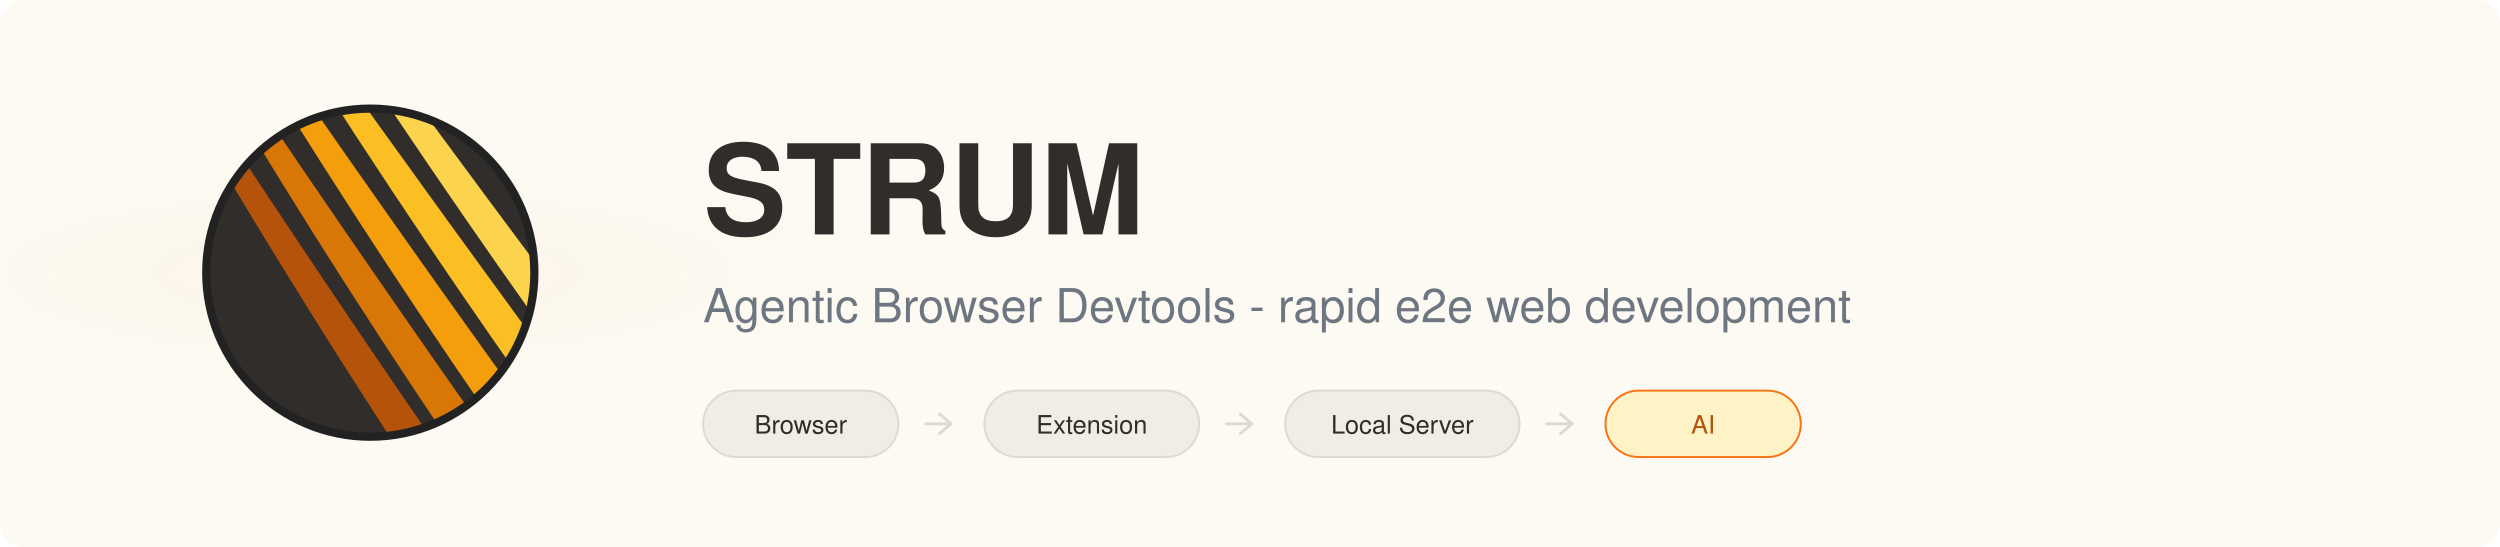
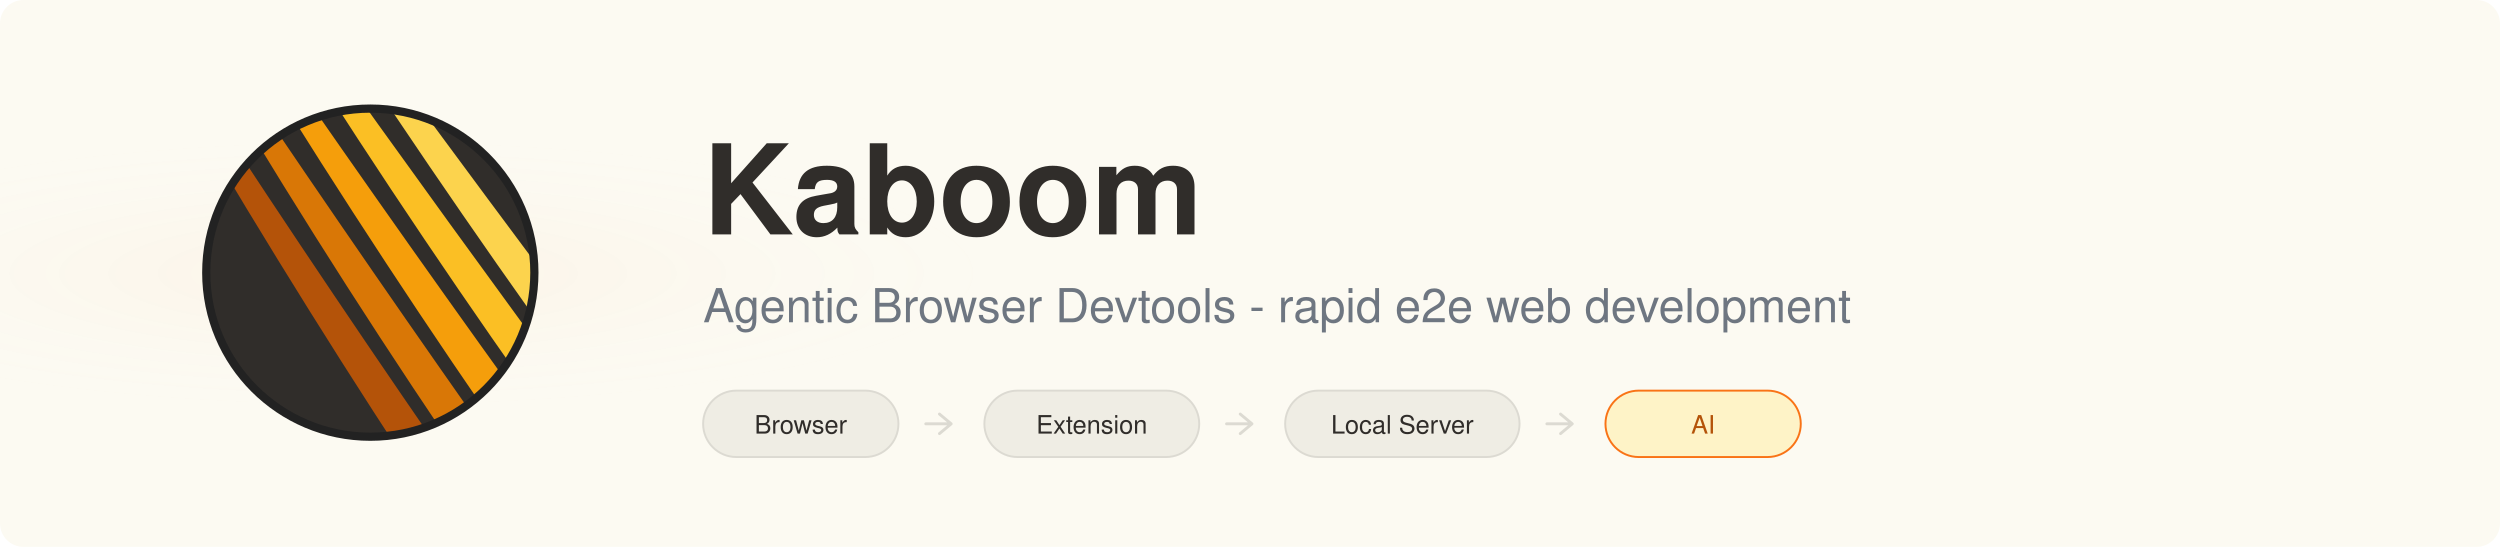
<svg xmlns="http://www.w3.org/2000/svg" width="1280" height="280" viewBox="0 0 1280 280" fill="none">
  <rect width="1280" height="280" rx="12" fill="#fcfaf2" />
  <defs>
    <radialGradient id="glow" cx="15%" cy="50%" r="25%">
      <stop offset="0%" style="stop-color:#f97316;stop-opacity:0.05" />
      <stop offset="100%" style="stop-color:#fcfaf2;stop-opacity:0" />
    </radialGradient>
  </defs>
  <rect width="1280" height="280" rx="12" fill="url(#glow)" />
  <g transform="translate(100, 50) scale(1.4)">
    <g transform="translate(1.5, 1.5) scale(0.25)">
      <circle cx="250" cy="250" r="240" fill="#302d2a" />
      <clipPath id="cp-readme">
        <circle cx="250" cy="250" r="240" />
      </clipPath>
      <g clip-path="url(#cp-readme)">
        <g transform="translate(250, 250) rotate(-32) translate(-250, -250)">
          <path d="M150 -100 L178 -100 Q 185 250 202 600 L150 600 Q 140 250 150 -100 Z" fill="#b45309" />
          <path d="M212 -100 L240 -100 Q 252 250 272 600 L220 600 Q 205 250 212 -100 Z" fill="#d97706" />
          <path d="M274 -100 L302 -100 Q 318 250 342 600 L290 600 Q 272 250 274 -100 Z" fill="#f59e0b" />
          <path d="M336 -100 L364 -100 Q 385 250 412 600 L360 600 Q 338 250 336 -100 Z" fill="#fbbf24" />
          <path d="M398 -100 L426 -100 Q 452 250 482 600 L430 600 Q 405 250 398 -100 Z" fill="#fcd34d" />
        </g>
      </g>
      <circle cx="250" cy="250" r="240" fill="none" stroke="#222" stroke-width="12" />
    </g>
  </g>
-   <text x="360" y="120" font-family="-apple-system, BlinkMacSystemFont, 'Segoe UI', Helvetica, Arial, sans-serif" font-size="64" font-weight="600" fill="#302d2a">STRUM</text>
+   <text x="360" y="120" font-family="-apple-system, BlinkMacSystemFont, 'Segoe UI', Helvetica, Arial, sans-serif" font-size="64" font-weight="600" fill="#302d2a">Kaboom</text>
  <text x="360" y="165" font-family="-apple-system, BlinkMacSystemFont, 'Segoe UI', Helvetica, Arial, sans-serif" font-size="24" font-weight="400" fill="#6e7681">Agentic Browser Devtools - rapid e2e web development</text>
  <g transform="translate(360, 200)">
    <rect x="0" y="0" width="100" height="34" rx="17" fill="#efede4" stroke="#dcdad2" stroke-width="1" />
    <text x="50" y="22" font-family="-apple-system, BlinkMacSystemFont, 'Segoe UI', Helvetica, Arial, sans-serif" font-size="13" fill="#302d2a" text-anchor="middle">Browser</text>
    <path d="M114 17 L126 17 M121 12 L127 17 L121 22" stroke="#dcdad2" stroke-width="1.5" fill="none" stroke-linecap="round" stroke-linejoin="round" />
    <rect x="144" y="0" width="110" height="34" rx="17" fill="#efede4" stroke="#dcdad2" stroke-width="1" />
    <text x="199" y="22" font-family="-apple-system, BlinkMacSystemFont, 'Segoe UI', Helvetica, Arial, sans-serif" font-size="13" fill="#302d2a" text-anchor="middle">Extension</text>
    <path d="M268 17 L280 17 M275 12 L281 17 L275 22" stroke="#dcdad2" stroke-width="1.5" fill="none" stroke-linecap="round" stroke-linejoin="round" />
    <rect x="298" y="0" width="120" height="34" rx="17" fill="#efede4" stroke="#dcdad2" stroke-width="1" />
    <text x="358" y="22" font-family="-apple-system, BlinkMacSystemFont, 'Segoe UI', Helvetica, Arial, sans-serif" font-size="13" fill="#302d2a" text-anchor="middle">Local Server</text>
    <path d="M432 17 L444 17 M439 12 L445 17 L439 22" stroke="#dcdad2" stroke-width="1.5" fill="none" stroke-linecap="round" stroke-linejoin="round" />
    <rect x="462" y="0" width="100" height="34" rx="17" fill="#fef3c7" stroke="#f97316" stroke-width="1" />
    <text x="512" y="22" font-family="-apple-system, BlinkMacSystemFont, 'Segoe UI', Helvetica, Arial, sans-serif" font-size="13" fill="#b45309" text-anchor="middle">AI</text>
  </g>
</svg>
